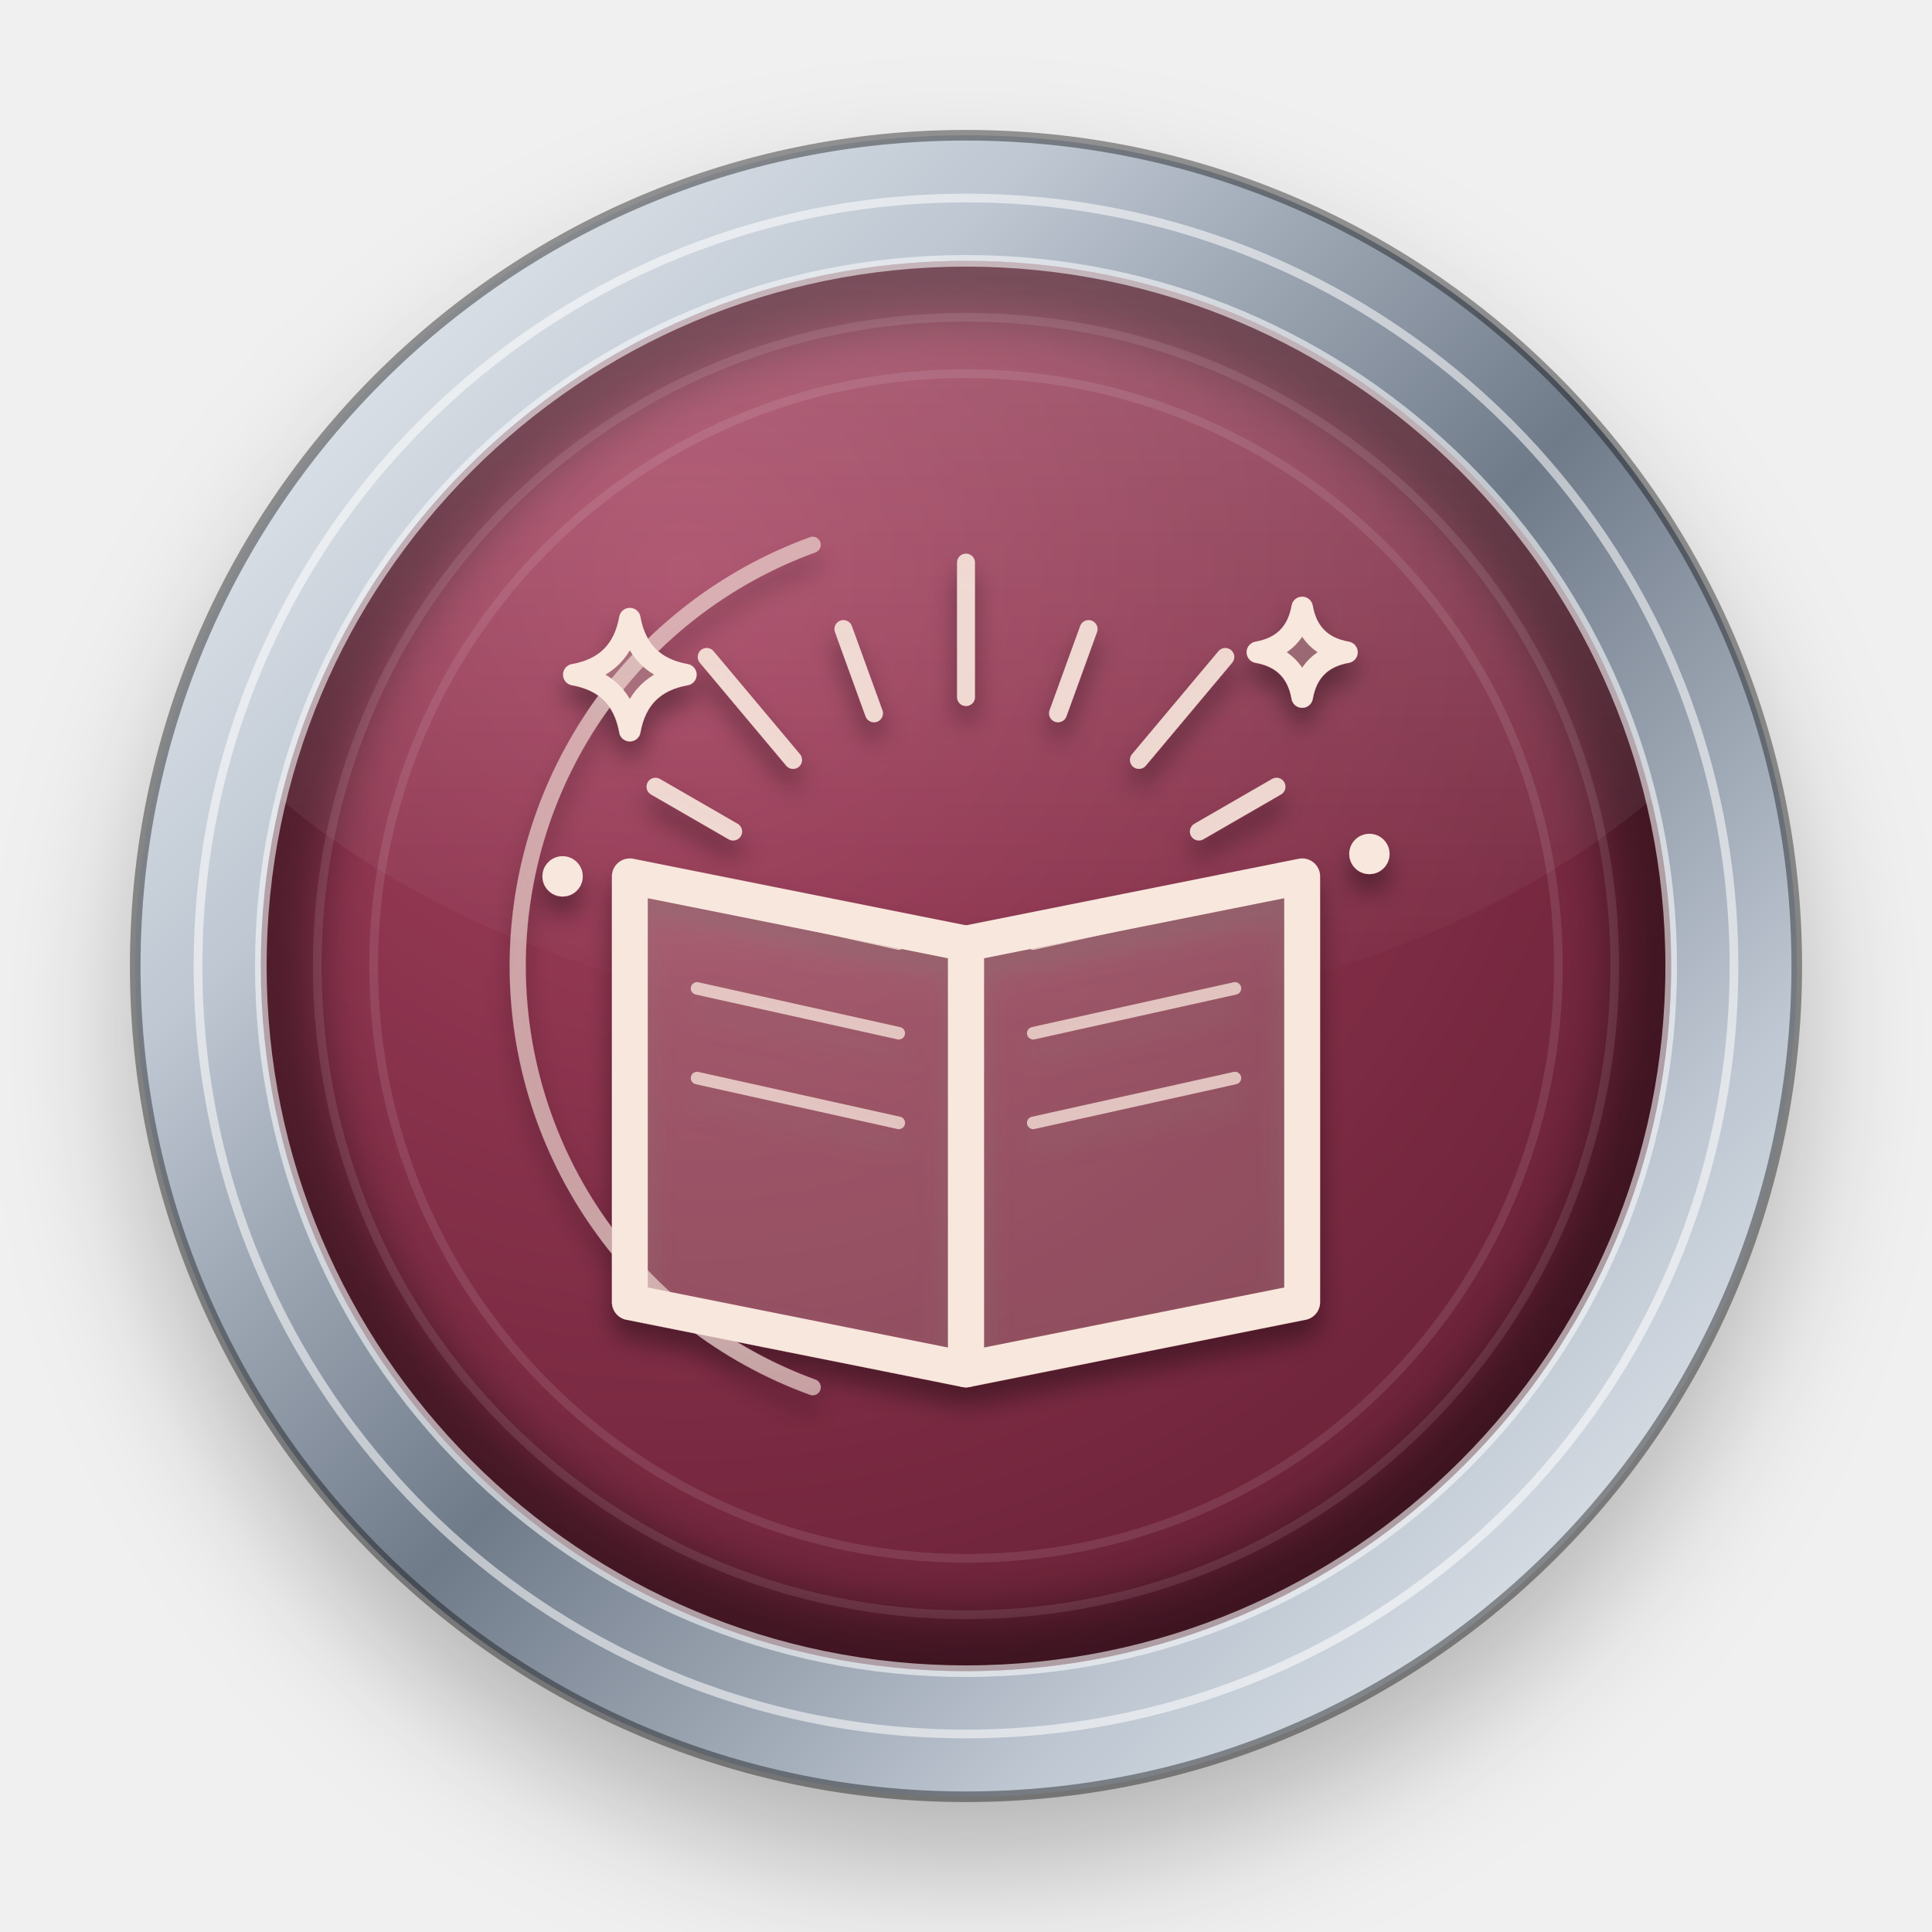
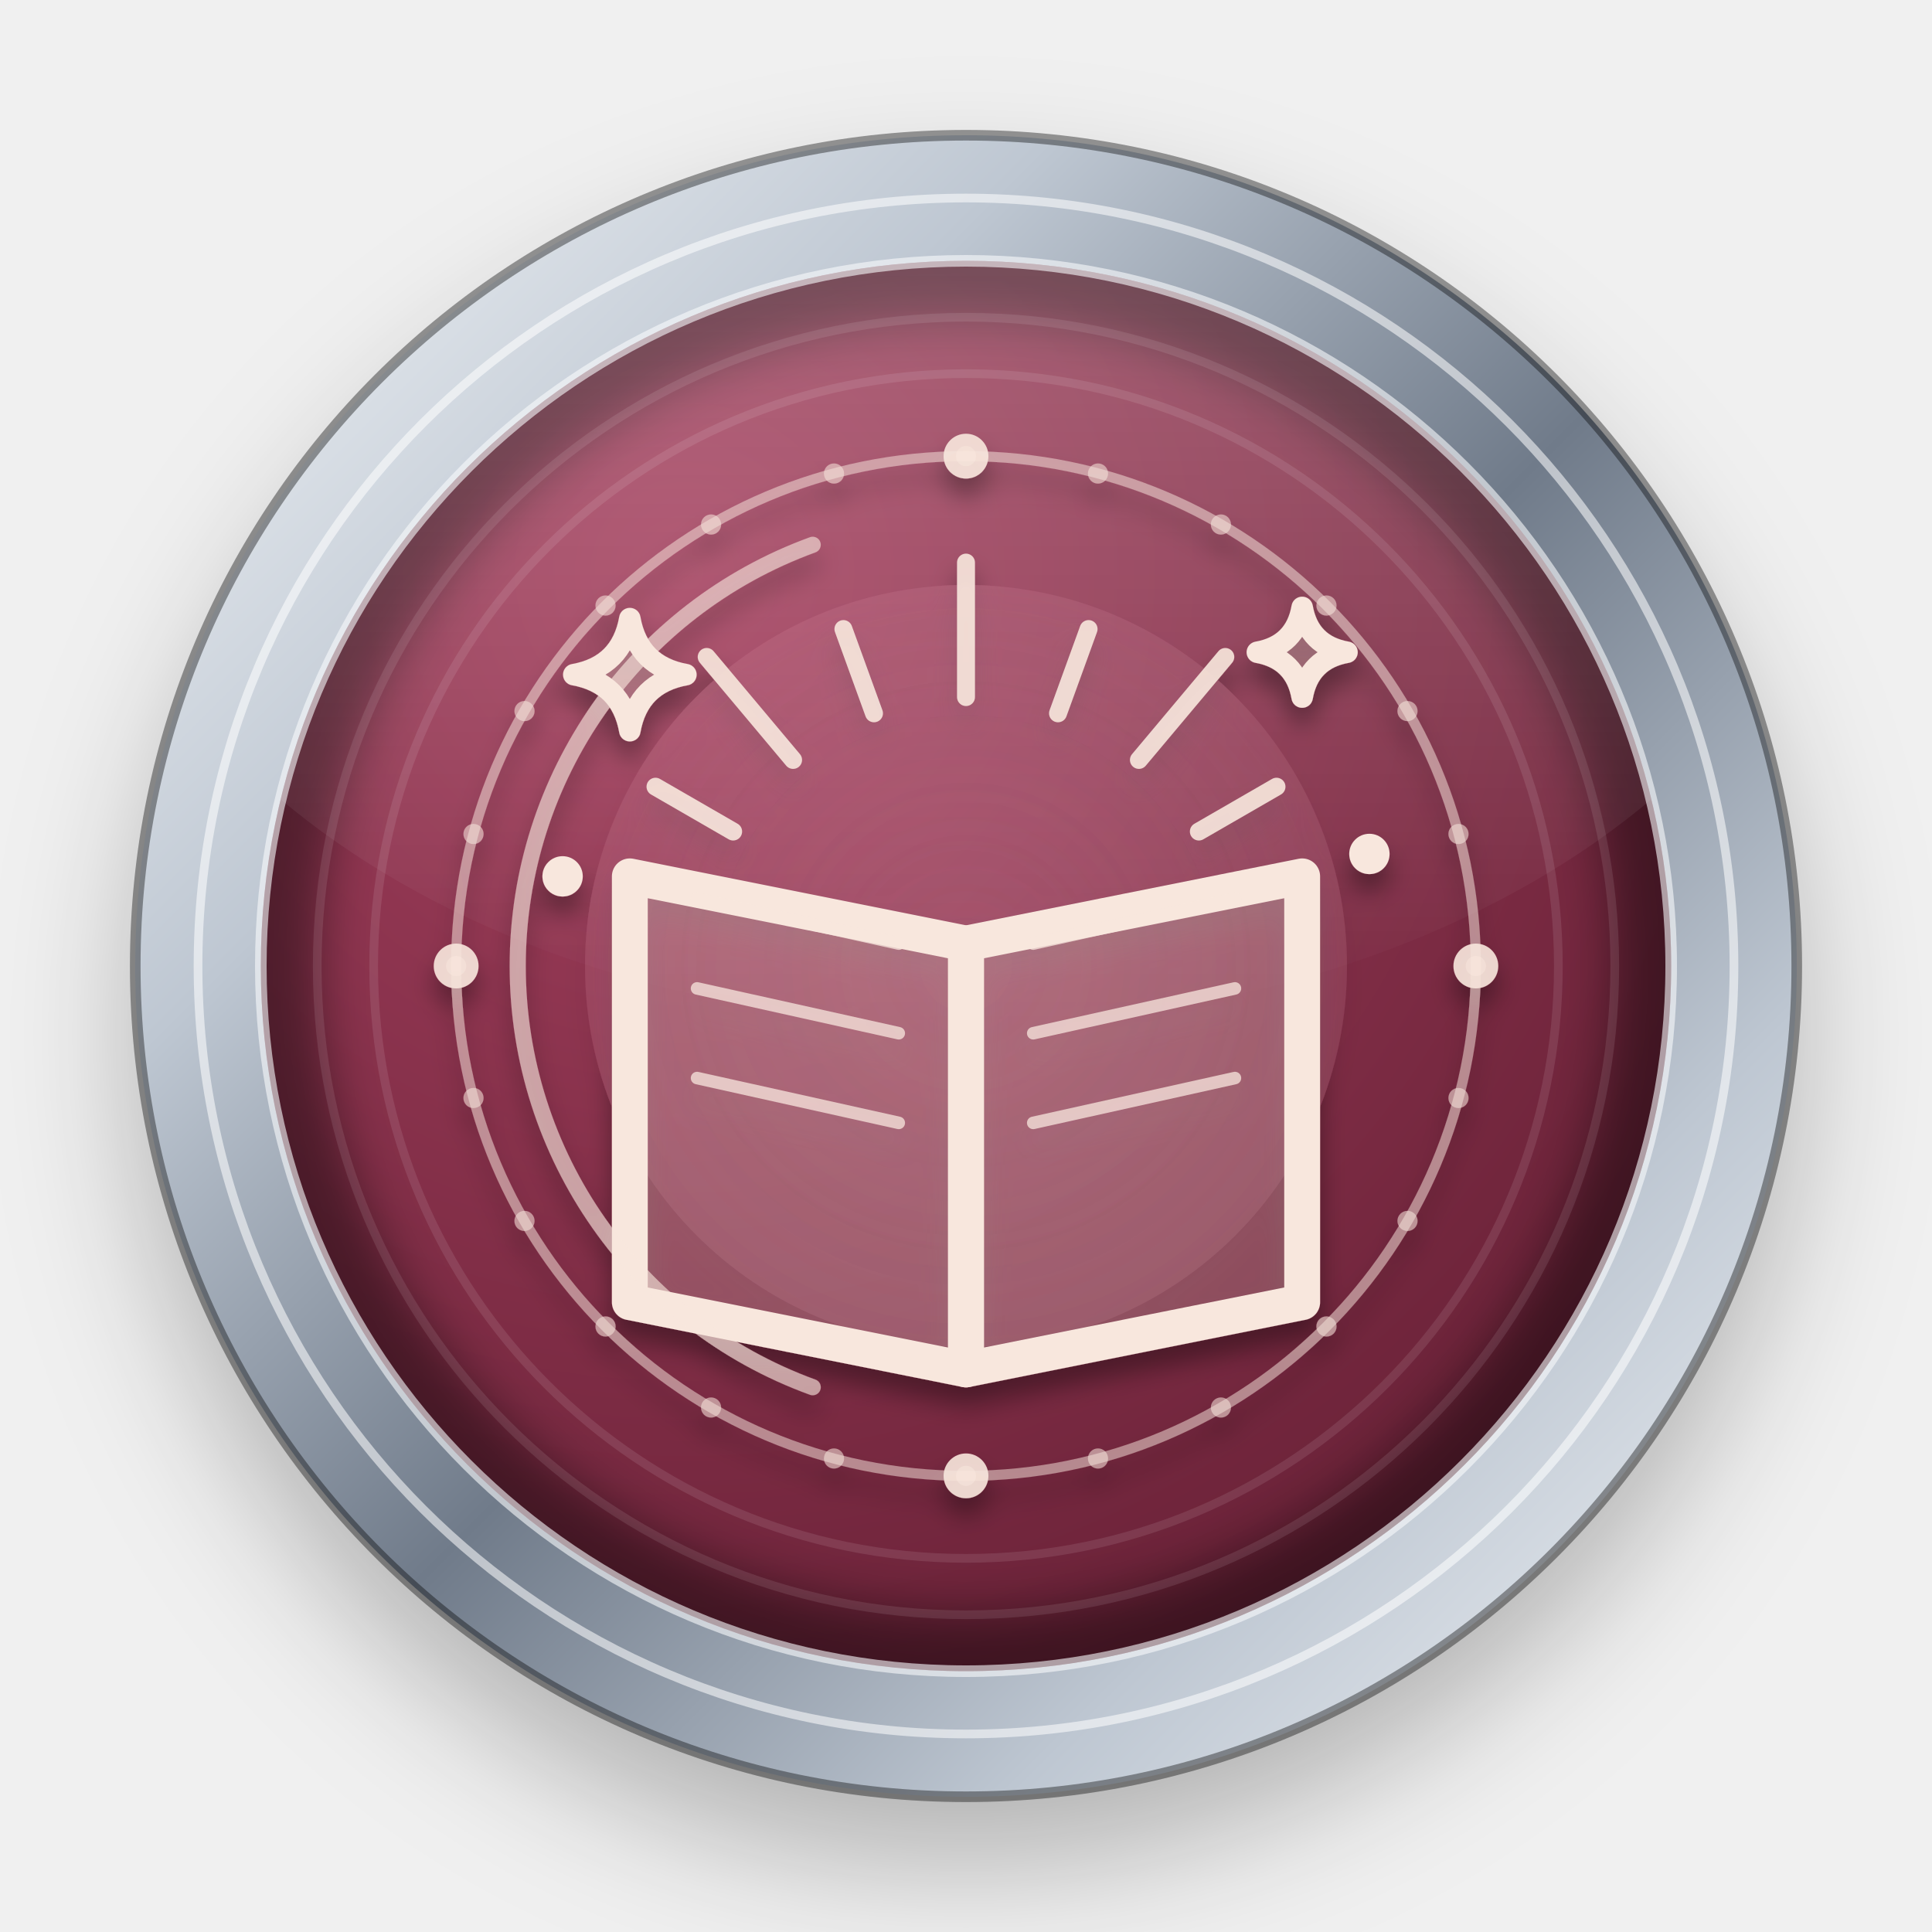
<svg xmlns="http://www.w3.org/2000/svg" viewBox="-100 -100 200 200" width="400" height="400">
  <defs>
    <filter id="blur8" x="-30%" y="-30%" width="160%" height="160%">
      <feGaussianBlur stdDeviation="7" />
    </filter>
    <filter id="blur3" x="-30%" y="-30%" width="160%" height="160%">
      <feGaussianBlur stdDeviation="2.6" />
    </filter>
    <filter id="emb" x="-20%" y="-20%" width="140%" height="140%">
      <feDropShadow dx="0" dy="1.6" stdDeviation="1.1" flood-color="#000" flood-opacity=".38" />
    </filter>
  </defs>
  <style>.mb31 .nf{fill:none} .mb31 .sf{fill:#F8E7DD;fill-opacity:.17} .mb31 .fl{fill:#F8E7DD;stroke:none} .mb31 .gl{fill:url(#b31g);stroke:none}</style>
  <defs>
    <radialGradient id="b31h" cx=".5" cy=".5" r=".5">
      <stop offset=".6" stop-color="#F3D58A" stop-opacity="0" />
      <stop offset=".82" stop-color="#F3D58A" stop-opacity=".95" />
      <stop offset="1" stop-color="#F3D58A" stop-opacity="0" />
    </radialGradient>
    <linearGradient id="b31r" x1="0" y1="0" x2="1" y2="1">
      <stop offset="0" stop-color="#F8FAFC" />
      <stop offset=".28" stop-color="#BEC7D2" />
      <stop offset=".52" stop-color="#707B8A" />
      <stop offset=".76" stop-color="#BEC7D2" />
      <stop offset="1" stop-color="#F8FAFC" />
    </linearGradient>
    <radialGradient id="b31p" cx=".3" cy=".22" r="1.15">
      <stop offset="0" stop-color="#A5415F" />
      <stop offset="1" stop-color="#541629" />
    </radialGradient>
    <radialGradient id="b31g" cx=".5" cy=".5" r=".5">
      <stop offset="0" stop-color="#F0A9BF" stop-opacity=".95" />
      <stop offset="1" stop-color="#F0A9BF" stop-opacity=".55" />
    </radialGradient>
    <linearGradient id="b31s" x1="0" y1="0" x2="0" y2="1">
      <stop offset="0" stop-color="#fff" stop-opacity=".34" />
      <stop offset="1" stop-color="#fff" stop-opacity="0" />
    </linearGradient>
    <clipPath id="b31c">
      <path d="M-73,0A73,73 0 1 0 73,0A73,73 0 1 0 -73,0Z" />
    </clipPath>
  </defs>
  <path d="M-86,0A86,86 0 1 0 86,0A86,86 0 1 0 -86,0Z" transform="translate(0 7)" fill="#000" opacity=".26" filter="url(#blur8)" />
  <path d="M-86,0A86,86 0 1 0 86,0A86,86 0 1 0 -86,0Z" fill="url(#b31r)" />
  <path d="M-86,0A86,86 0 1 0 86,0A86,86 0 1 0 -86,0Z" fill="none" stroke="#000" stroke-opacity=".38" stroke-width="1.1" />
  <path d="M-79.5,0A79.5,79.5 0 1 0 79.5,0A79.5,79.5 0 1 0 -79.5,0Z" fill="none" stroke="#fff" stroke-opacity=".55" stroke-width=".9" />
  <path d="M-73,0A73,73 0 1 0 73,0A73,73 0 1 0 -73,0Z" fill="url(#b31p)" />
  <g clip-path="url(#b31c)">
    <path d="M-73,0A73,73 0 1 0 73,0A73,73 0 1 0 -73,0Z" fill="none" stroke="#000" stroke-opacity=".42" stroke-width="12" filter="url(#blur3)" />
    <path d="M-67.16,0A67.16,67.16 0 1 0 67.16,0A67.16,67.16 0 1 0 -67.16,0Z" fill="none" stroke="#fff" stroke-opacity=".10" stroke-width=".9" />
    <path d="M-61.32,0A61.32,61.32 0 1 0 61.32,0A61.32,61.32 0 1 0 -61.32,0Z" fill="none" stroke="#fff" stroke-opacity=".10" stroke-width=".9" />
    <ellipse cx="0" cy="-58" rx="92" ry="64" fill="url(#b31s)" />
  </g>
  <path d="M-73,0A73,73 0 1 0 73,0A73,73 0 1 0 -73,0Z" fill="none" stroke="#F8FAFC" stroke-opacity=".6" stroke-width="1.2" />
  <g filter="url(#emb)" fill="none" stroke="#F8E7DD" stroke-linecap="round" stroke-linejoin="round" class="mb31" transform="scale(1.16)">
+     <circle cx="0" cy="0" r="34" class="gl" stroke="none" opacity="0.22" />
+     <circle cx="0" cy="0" r="45.5" fill="none" stroke-width="0.9" opacity="0.5" />
+     <circle cx="0" cy="-45.5" r="0.9" class="fl" stroke="none" opacity="0.55" />
+     <circle cx="11.78" cy="-43.95" r="0.9" class="fl" stroke="none" opacity="0.55" />
+     <circle cx="22.75" cy="-39.4" r="0.9" class="fl" stroke="none" opacity="0.55" />
+     <circle cx="32.17" cy="-32.17" r="0.9" class="fl" stroke="none" opacity="0.55" />
+     <circle cx="39.4" cy="-22.75" r="0.9" class="fl" stroke="none" opacity="0.55" />
+     <circle cx="43.95" cy="-11.78" r="0.9" class="fl" stroke="none" opacity="0.55" />
+     <circle cx="45.5" cy="0" r="0.9" class="fl" stroke="none" opacity="0.55" />
+     <circle cx="43.95" cy="11.78" r="0.9" class="fl" stroke="none" opacity="0.55" />
+     <circle cx="39.4" cy="22.75" r="0.9" class="fl" stroke="none" opacity="0.55" />
+     <circle cx="32.17" cy="32.17" r="0.9" class="fl" stroke="none" opacity="0.55" />
+     <circle cx="22.75" cy="39.4" r="0.9" class="fl" stroke="none" opacity="0.55" />
+     <circle cx="11.78" cy="43.95" r="0.9" class="fl" stroke="none" opacity="0.55" />
+     <circle cx="0" cy="45.5" r="0.9" class="fl" stroke="none" opacity="0.55" />
+     <circle cx="-11.78" cy="43.95" r="0.9" class="fl" stroke="none" opacity="0.55" />
+     <circle cx="-22.75" cy="39.4" r="0.9" class="fl" stroke="none" opacity="0.55" />
+     <circle cx="-32.17" cy="32.17" r="0.9" class="fl" stroke="none" opacity="0.55" />
+     <circle cx="-39.4" cy="22.75" r="0.9" class="fl" stroke="none" opacity="0.55" />
+     <circle cx="-43.95" cy="11.78" r="0.9" class="fl" stroke="none" opacity="0.55" />
+     <circle cx="-45.5" cy="0" r="0.9" class="fl" stroke="none" opacity="0.55" />
+     <circle cx="-43.95" cy="-11.78" r="0.9" class="fl" stroke="none" opacity="0.55" />
+     <circle cx="-39.4" cy="-22.75" r="0.9" class="fl" stroke="none" opacity="0.55" />
+     <circle cx="-32.17" cy="-32.17" r="0.9" class="fl" stroke="none" opacity="0.55" />
+     <circle cx="-22.75" cy="-39.4" r="0.9" class="fl" stroke="none" opacity="0.55" />
+     <circle cx="-11.78" cy="-43.95" r="0.9" class="fl" stroke="none" opacity="0.55" />
+     <circle cx="0" cy="-45.5" r="2" class="fl" stroke="none" opacity="0.9" />
+     <circle cx="45.5" cy="0" r="2" class="fl" stroke="none" opacity="0.9" />
+     <circle cx="0" cy="45.5" r="2" class="fl" stroke="none" opacity="0.9" />
+     <circle cx="-45.5" cy="0" r="2" class="fl" stroke="none" opacity="0.9" />
    <polygon points="0,-2 -30,-8 -30,30 0,36" class="sf" stroke-width="3.2" opacity="1" />
    <polygon points="0,-2 30,-8 30,30 0,36" class="sf" stroke-width="3.2" opacity="1" />
    <line x1="0" y1="-2" x2="0" y2="36" stroke-width="2.56" opacity="1" />
    <line x1="-24" y1="-6" x2="-6" y2="-2" stroke-width="1.12" opacity="0.75" />
    <line x1="24" y1="-6" x2="6" y2="-2" stroke-width="1.12" opacity="0.75" />
    <line x1="-24" y1="2" x2="-6" y2="6" stroke-width="1.12" opacity="0.75" />
    <line x1="24" y1="2" x2="6" y2="6" stroke-width="1.12" opacity="0.75" />
    <line x1="-24" y1="10" x2="-6" y2="14" stroke-width="1.12" opacity="0.75" />
    <line x1="24" y1="10" x2="6" y2="14" stroke-width="1.12" opacity="0.75" />
    <path d="M-13.68,37.59A40,40 0 0 1 -13.68,-37.59" fill="none" stroke-width="1.44" opacity="0.6" />
    <line x1="-20.78" y1="-12" x2="-27.71" y2="-16" stroke-width="1.6" opacity="0.9" />
    <line x1="-15.43" y1="-18.39" x2="-23.14" y2="-27.58" stroke-width="1.6" opacity="0.9" />
    <line x1="-8.21" y1="-22.55" x2="-10.94" y2="-30.07" stroke-width="1.6" opacity="0.9" />
    <line x1="0" y1="-24" x2="0" y2="-36" stroke-width="1.6" opacity="0.9" />
    <line x1="8.21" y1="-22.55" x2="10.94" y2="-30.07" stroke-width="1.6" opacity="0.9" />
    <line x1="15.43" y1="-18.39" x2="23.14" y2="-27.58" stroke-width="1.6" opacity="0.9" />
    <line x1="20.78" y1="-12" x2="27.71" y2="-16" stroke-width="1.6" opacity="0.9" />
    <path d="M-30,-31Q-29.25,-26.75 -25,-26Q-29.25,-25.25 -30,-21Q-30.75,-25.25 -35,-26Q-30.75,-26.75 -30,-31Z" class="sf" stroke-width="1.92" opacity="1" />
    <path d="M30,-32Q30.6,-28.6 34,-28Q30.6,-27.4 30,-24Q29.4,-27.4 26,-28Q29.4,-28.6 30,-32Z" class="sf" stroke-width="1.92" opacity="1" />
    <circle cx="-36" cy="-8" r="1.8" class="fl" stroke="none" opacity="1" />
    <circle cx="36" cy="-10" r="1.8" class="fl" stroke="none" opacity="1" />
  </g>
</svg>
